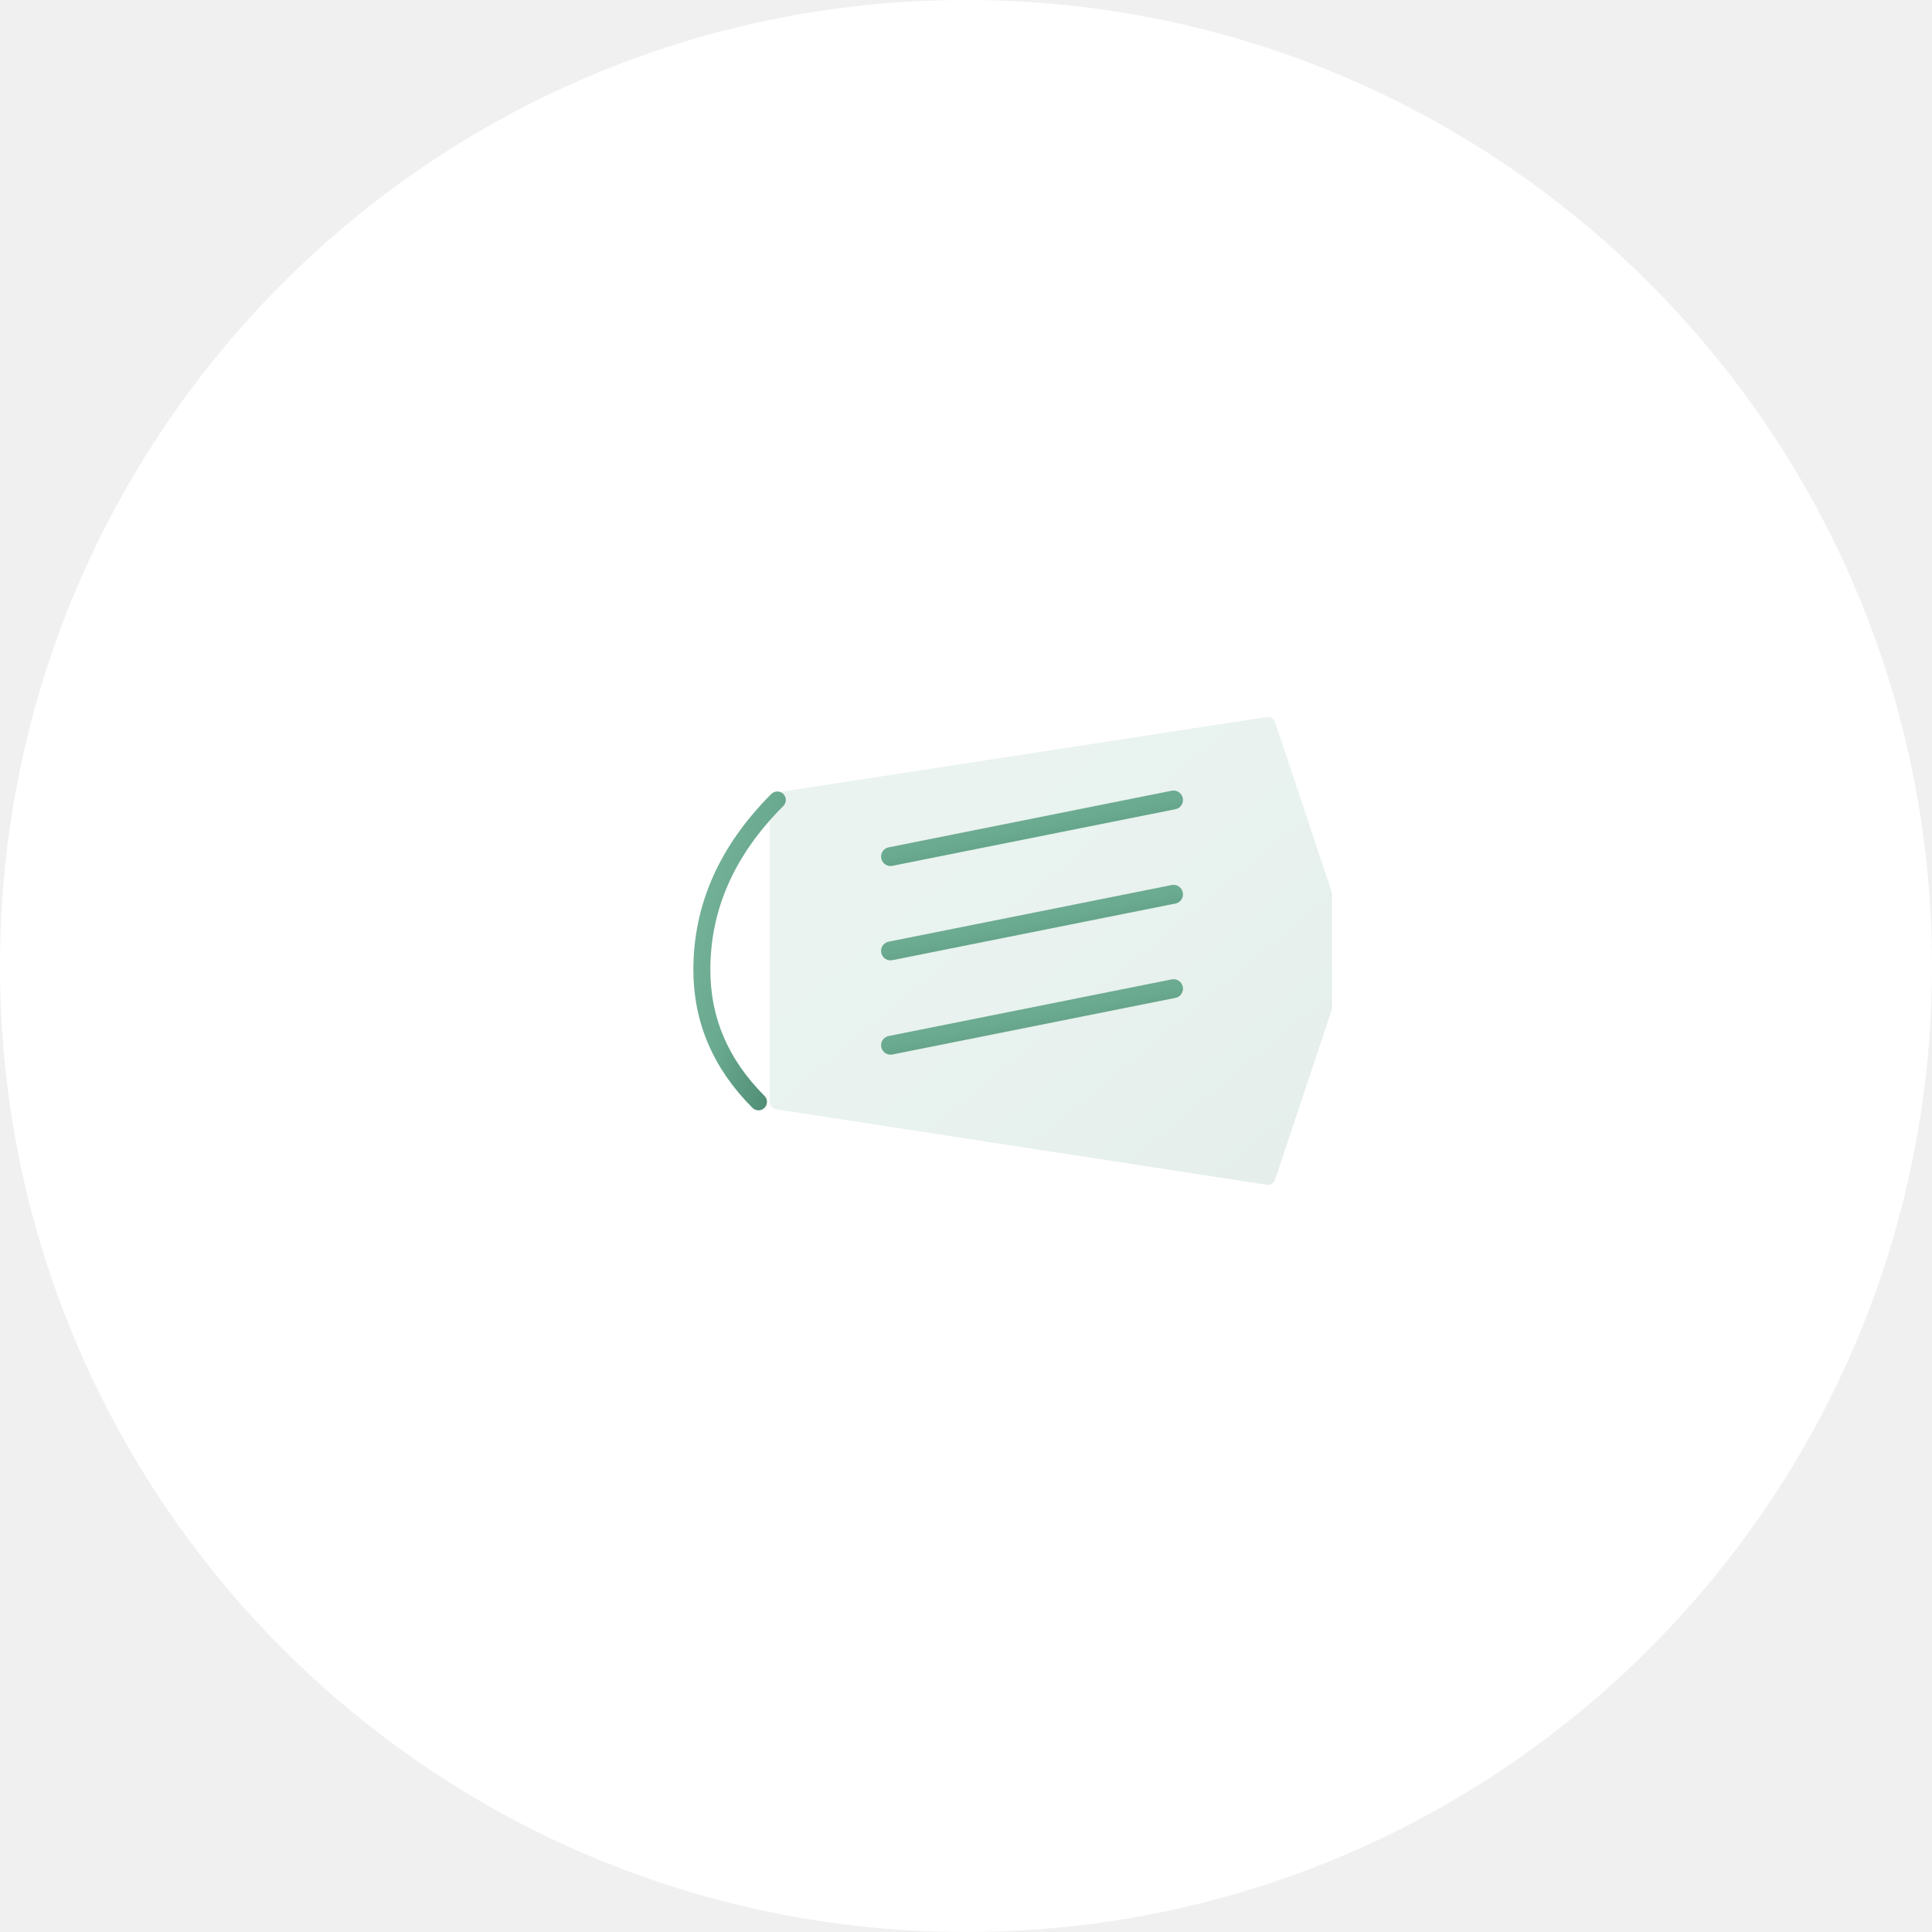
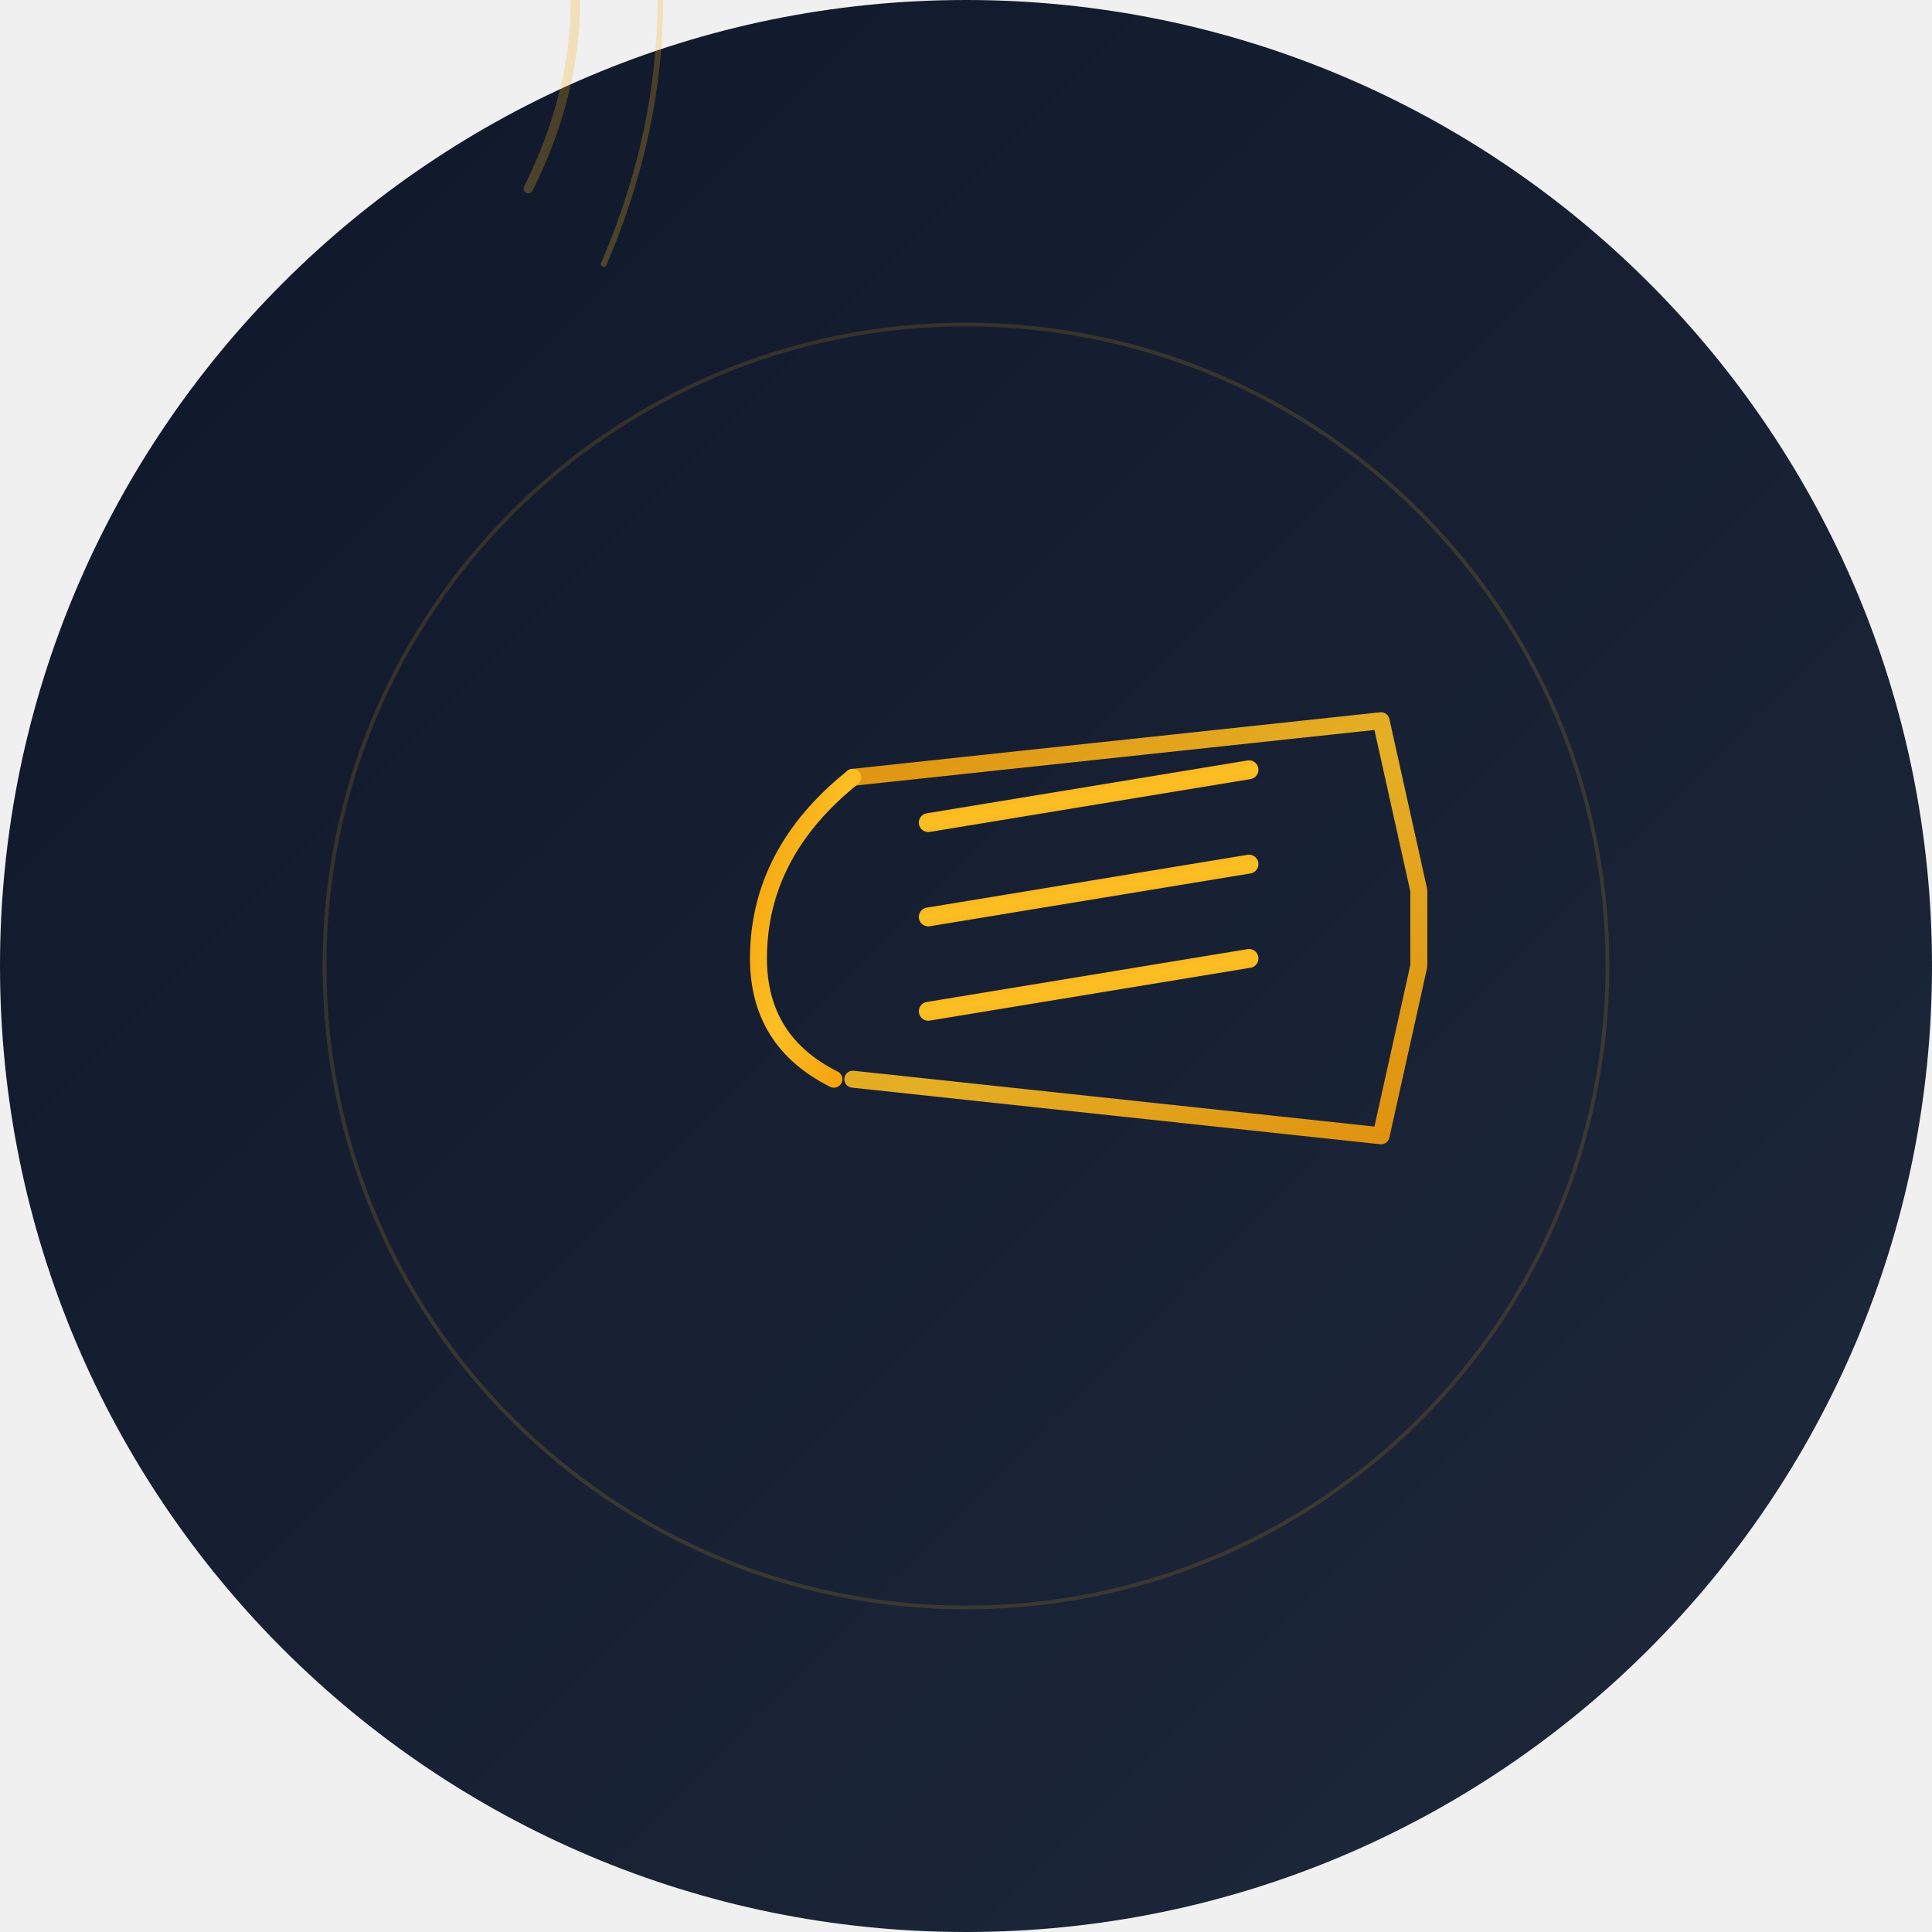
<svg xmlns="http://www.w3.org/2000/svg" viewBox="0 0 512 512">
  <defs>
-     <linearGradient id="g" x1="0" y1="0" x2="1" y2="1">
-       <stop offset="0%" stop-color="#77b39b" />
-       <stop offset="50%" stop-color="#6aaa90" />
-       <stop offset="100%" stop-color="#4d8a72" />
+     <linearGradient id="bg" x1="0" y1="0" x2="1" y2="1">
+       <stop offset="0%" stop-color="#0F172A" />
+       <stop offset="100%" stop-color="#1E293B" />
+     </linearGradient>
+     <linearGradient id="gold" x1="0" y1="0" x2="1" y2="1">
+       <stop offset="0%" stop-color="#F59E0B" />
+       <stop offset="50%" stop-color="#FBBF24" />
+       <stop offset="100%" stop-color="#F59E0B" />
    </linearGradient>
  </defs>
-   <rect width="512" height="512" rx="512" fill="white" />
-   <g transform="translate(256, 252)">
-     <path d="M-50 -40 L80 -60 L95 -15 L95 15 L80 60 L-50 40 Z" fill="url(#g)" opacity="0.15" stroke="url(#g)" stroke-width="4" stroke-linejoin="round" />
-     <line x1="-20" y1="-25" x2="55" y2="-40" stroke="url(#g)" stroke-width="5" stroke-linecap="round" />
-     <line x1="-20" y1="0" x2="55" y2="-15" stroke="url(#g)" stroke-width="5" stroke-linecap="round" />
-     <line x1="-20" y1="25" x2="55" y2="10" stroke="url(#g)" stroke-width="5" stroke-linecap="round" />
-     <path d="M-50 -40 Q-70 -20 -70 5 Q-70 25 -55 40" fill="none" stroke="url(#g)" stroke-width="4.5" stroke-linecap="round" />
+   <rect width="512" height="512" rx="512" fill="url(#bg)" />
+   <circle cx="256" cy="256" r="170" fill="none" stroke="url(#gold)" stroke-width="1" opacity="0.15" />
+   <g transform="translate(256, 246)" fill="none" stroke="url(#gold)" stroke-linecap="round">
+     <path d="M-30 -40 L110 -55 L120 -10 L120 10 L110 55 L-30 40" stroke-width="4.5" stroke-linejoin="round" opacity="0.9" />
+     <line x1="-10" y1="-28" x2="75" y2="-42" stroke-width="5" />
+     <line x1="-10" y1="-3" x2="75" y2="-17" stroke-width="5" />
+     <line x1="-10" y1="22" x2="75" y2="8" stroke-width="5" />
+     <path d="M-30 -40 Q-55 -20 -55 8 Q-55 30 -35 40" stroke-width="4.5" />
+   </g>
+   <g stroke="url(#gold)" fill="none" stroke-linecap="round" opacity="0.25">
+     <path d="M140 -50 Q165 0 140 50" stroke-width="2.5" />
+     <path d="M160 -70 Q190 0 160 70" stroke-width="1.5" />
  </g>
</svg>
